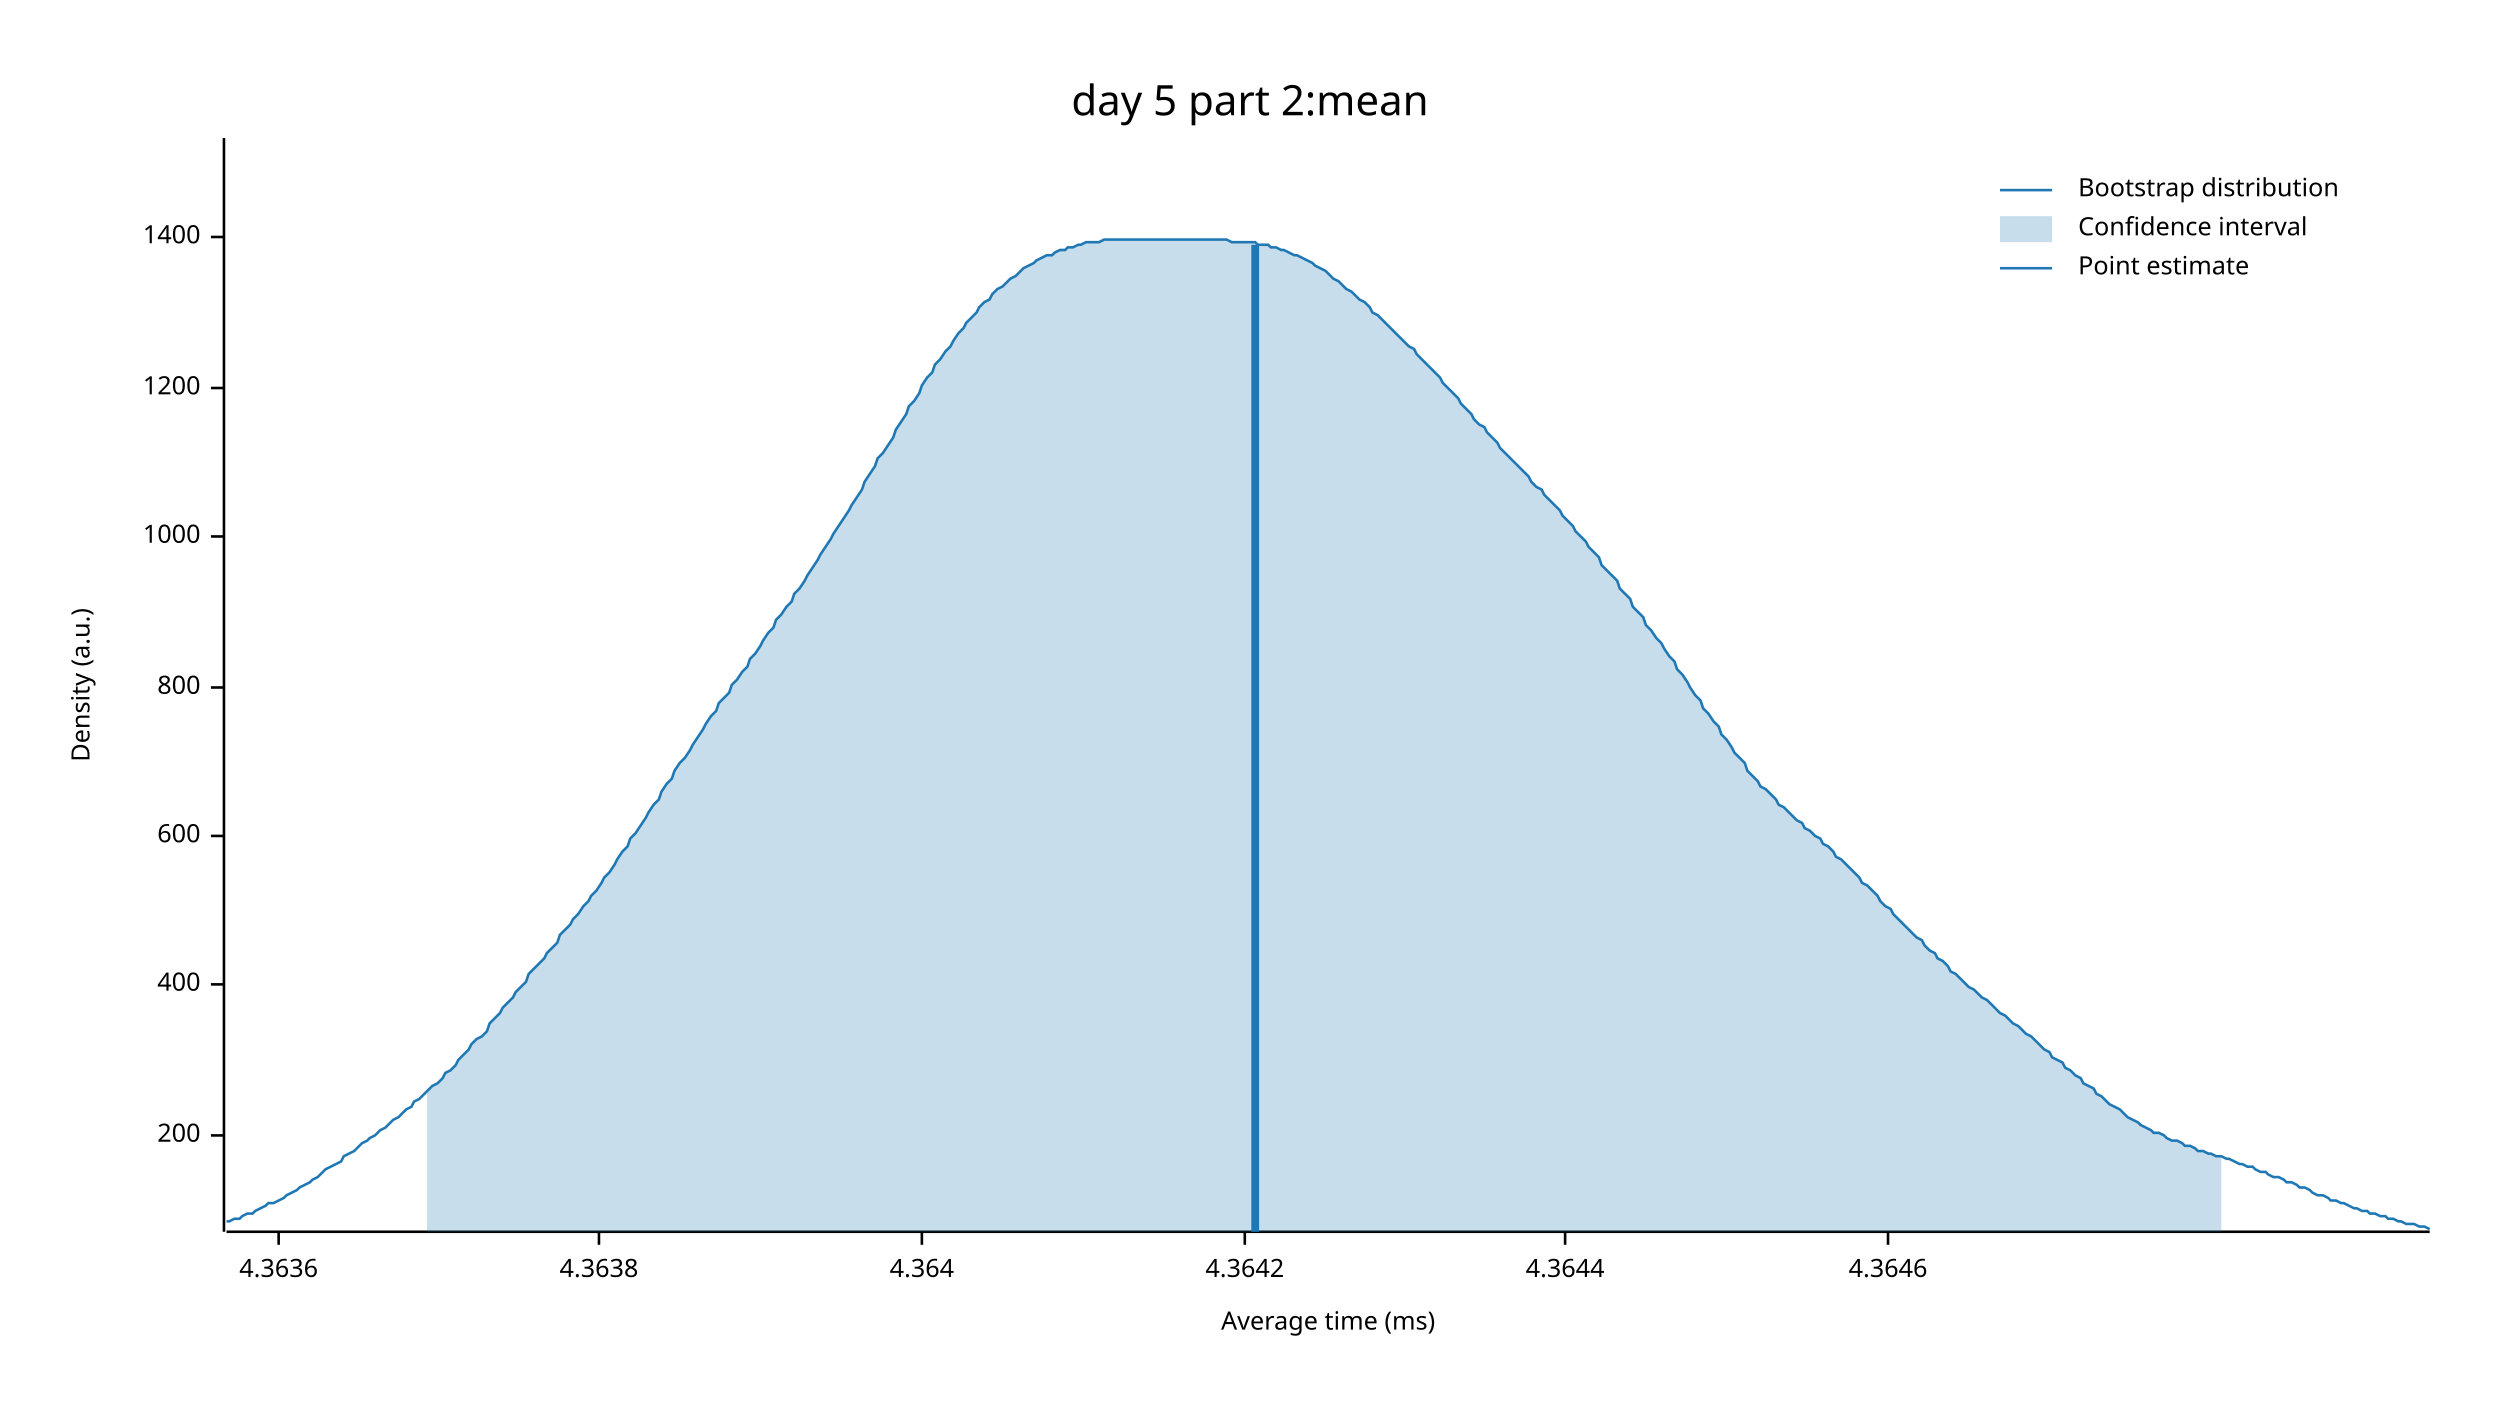
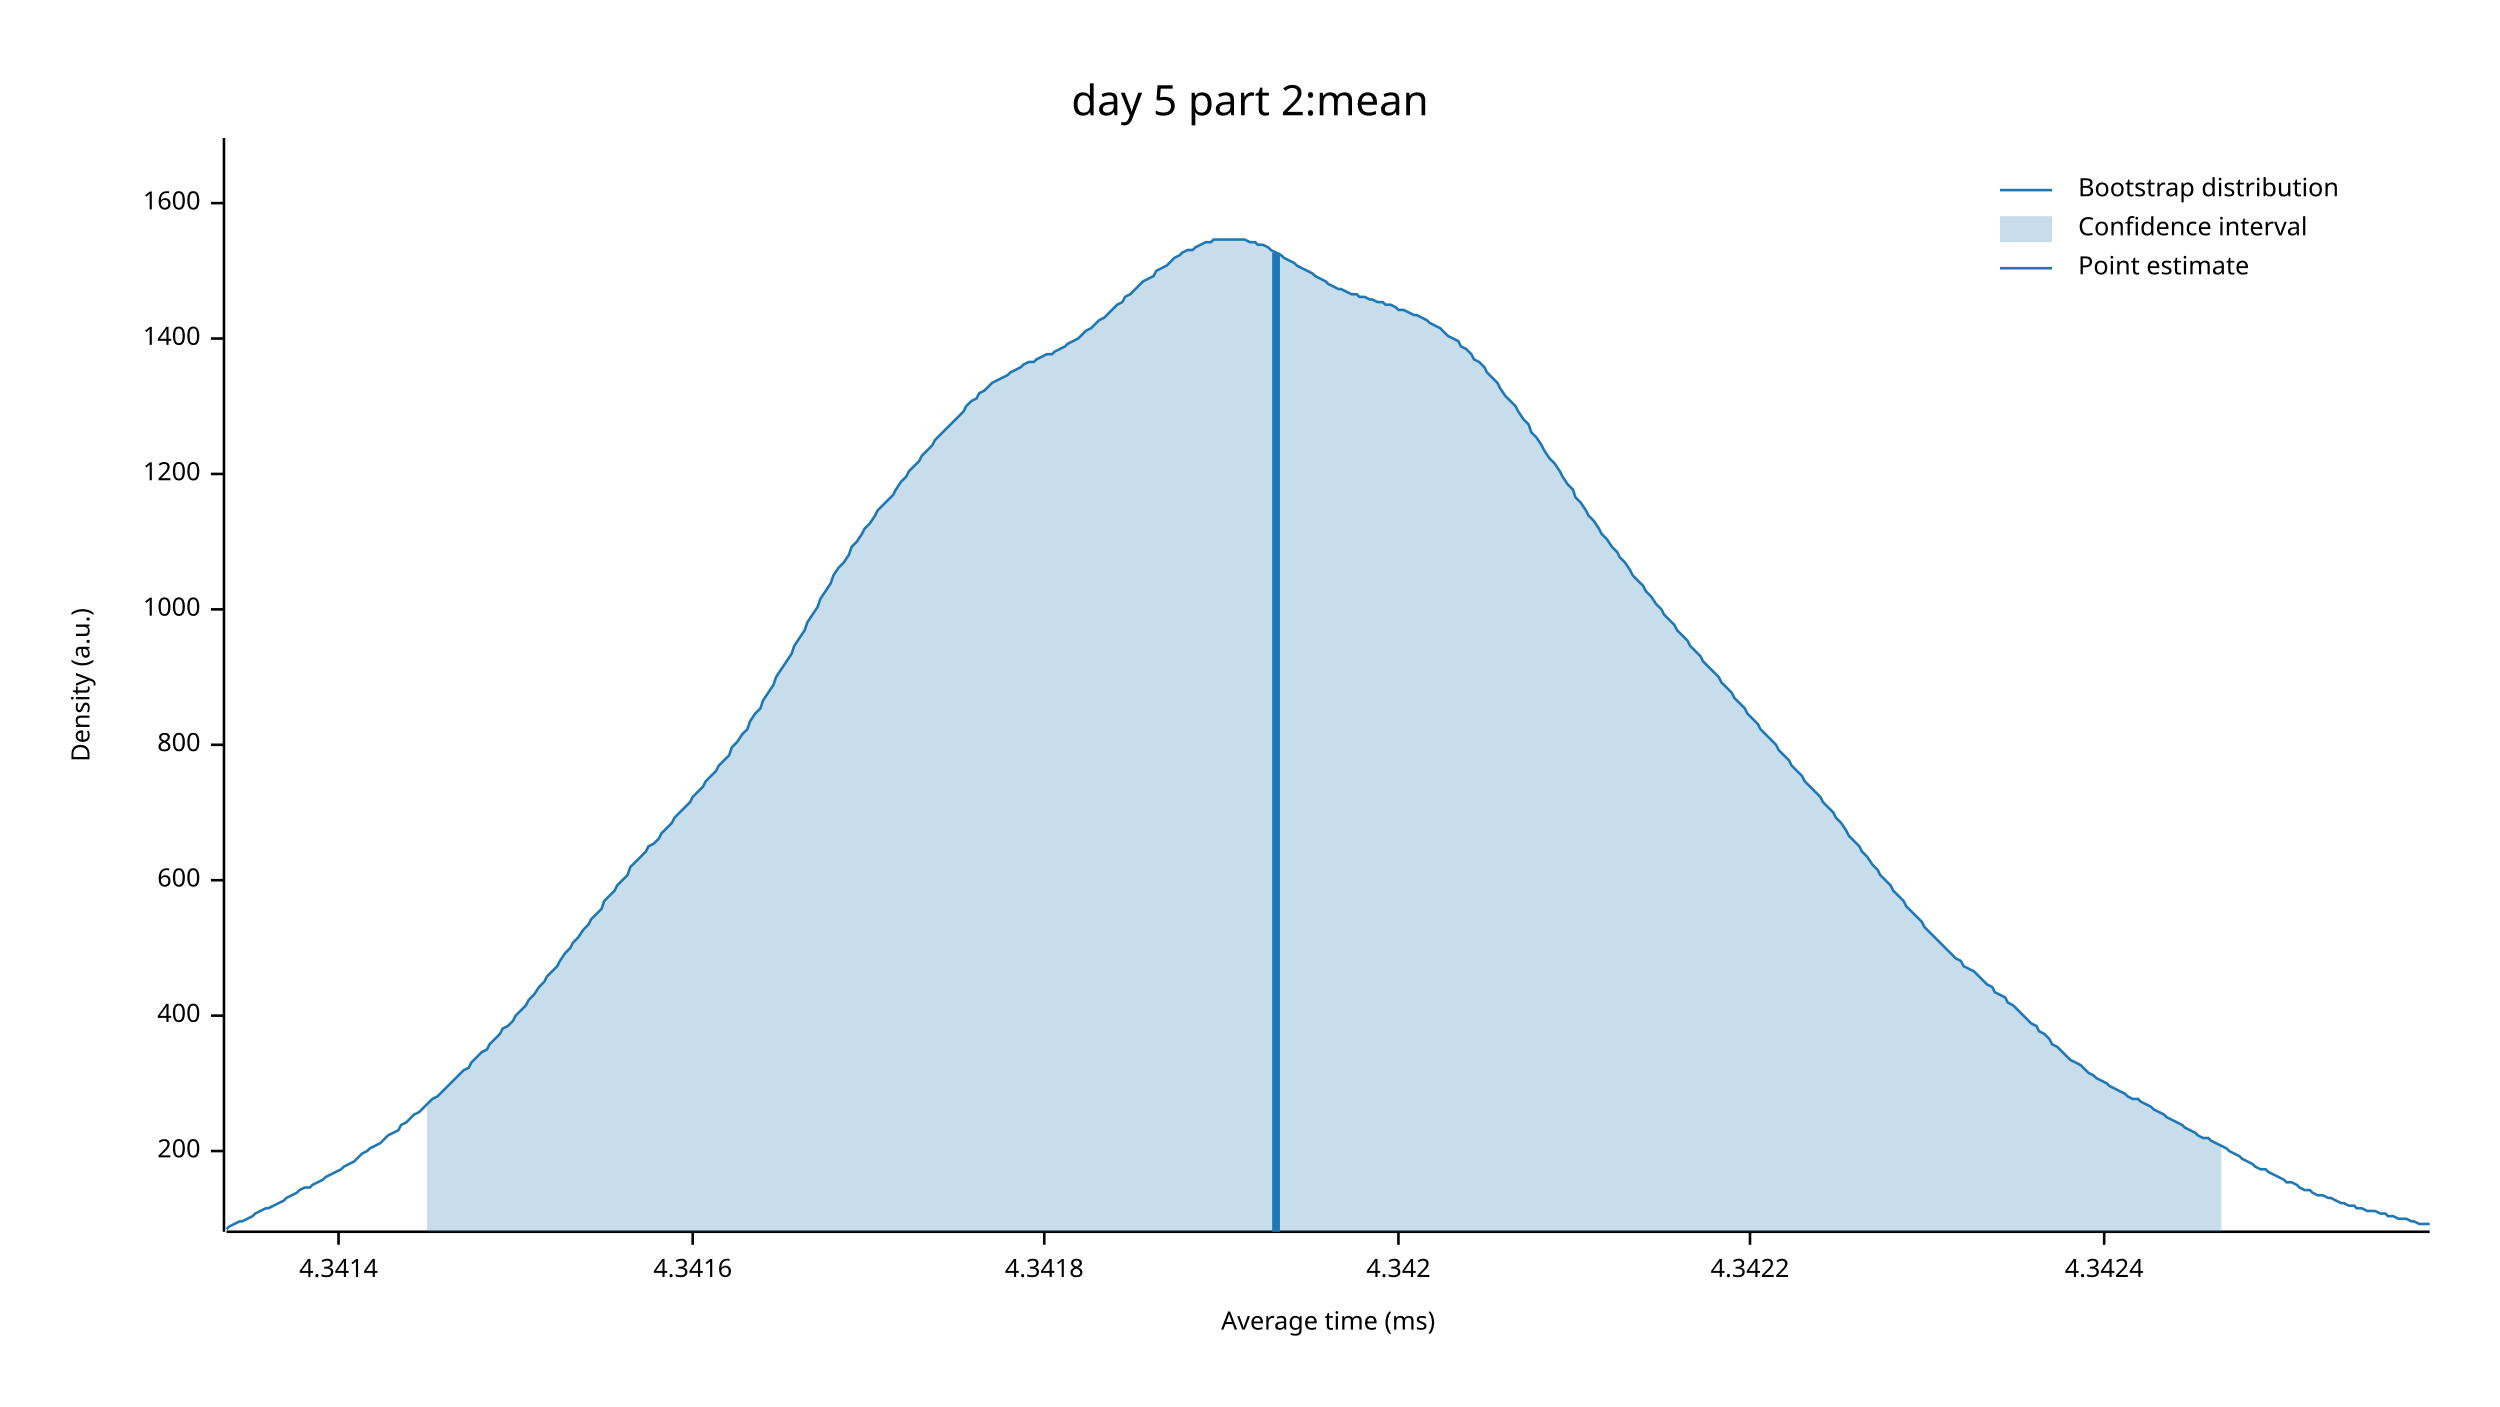
<svg xmlns="http://www.w3.org/2000/svg" width="960" height="540" viewBox="0 0 960 540">
  <text x="480" y="32" dy="0.76em" text-anchor="middle" font-family="sans-serif" font-size="16.129" opacity="1" fill="#000000">
day 5 part 2:mean
</text>
  <text x="27" y="263" dy="0.76em" text-anchor="middle" font-family="sans-serif" font-size="9.677" opacity="1" fill="#000000" transform="rotate(270, 27, 263)">
Density (a.u.)
</text>
  <text x="510" y="513" dy="-0.5ex" text-anchor="middle" font-family="sans-serif" font-size="9.677" opacity="1" fill="#000000">
Average time (ms)
</text>
  <polyline fill="none" opacity="1" stroke="#000000" stroke-width="1" points="86,53 86,473 " />
-   <text x="77" y="436" dy="0.5ex" text-anchor="end" font-family="sans-serif" font-size="9.677" opacity="1" fill="#000000">
+   <text x="77" y="442" dy="0.5ex" text-anchor="end" font-family="sans-serif" font-size="9.677" opacity="1" fill="#000000">
200
</text>
-   <polyline fill="none" opacity="1" stroke="#000000" stroke-width="1" points="81,436 86,436 " />
-   <text x="77" y="378" dy="0.5ex" text-anchor="end" font-family="sans-serif" font-size="9.677" opacity="1" fill="#000000">
+   <polyline fill="none" opacity="1" stroke="#000000" stroke-width="1" points="81,442 86,442 " />
+   <text x="77" y="390" dy="0.5ex" text-anchor="end" font-family="sans-serif" font-size="9.677" opacity="1" fill="#000000">
400
</text>
-   <polyline fill="none" opacity="1" stroke="#000000" stroke-width="1" points="81,378 86,378 " />
-   <text x="77" y="321" dy="0.5ex" text-anchor="end" font-family="sans-serif" font-size="9.677" opacity="1" fill="#000000">
+   <polyline fill="none" opacity="1" stroke="#000000" stroke-width="1" points="81,390 86,390 " />
+   <text x="77" y="338" dy="0.5ex" text-anchor="end" font-family="sans-serif" font-size="9.677" opacity="1" fill="#000000">
600
</text>
-   <polyline fill="none" opacity="1" stroke="#000000" stroke-width="1" points="81,321 86,321 " />
-   <text x="77" y="264" dy="0.5ex" text-anchor="end" font-family="sans-serif" font-size="9.677" opacity="1" fill="#000000">
+   <polyline fill="none" opacity="1" stroke="#000000" stroke-width="1" points="81,338 86,338 " />
+   <text x="77" y="286" dy="0.5ex" text-anchor="end" font-family="sans-serif" font-size="9.677" opacity="1" fill="#000000">
800
</text>
-   <polyline fill="none" opacity="1" stroke="#000000" stroke-width="1" points="81,264 86,264 " />
-   <text x="77" y="206" dy="0.5ex" text-anchor="end" font-family="sans-serif" font-size="9.677" opacity="1" fill="#000000">
+   <polyline fill="none" opacity="1" stroke="#000000" stroke-width="1" points="81,286 86,286 " />
+   <text x="77" y="234" dy="0.5ex" text-anchor="end" font-family="sans-serif" font-size="9.677" opacity="1" fill="#000000">
1000
</text>
-   <polyline fill="none" opacity="1" stroke="#000000" stroke-width="1" points="81,206 86,206 " />
-   <text x="77" y="149" dy="0.5ex" text-anchor="end" font-family="sans-serif" font-size="9.677" opacity="1" fill="#000000">
+   <polyline fill="none" opacity="1" stroke="#000000" stroke-width="1" points="81,234 86,234 " />
+   <text x="77" y="182" dy="0.5ex" text-anchor="end" font-family="sans-serif" font-size="9.677" opacity="1" fill="#000000">
1200
</text>
-   <polyline fill="none" opacity="1" stroke="#000000" stroke-width="1" points="81,149 86,149 " />
-   <text x="77" y="91" dy="0.5ex" text-anchor="end" font-family="sans-serif" font-size="9.677" opacity="1" fill="#000000">
+   <polyline fill="none" opacity="1" stroke="#000000" stroke-width="1" points="81,182 86,182 " />
+   <text x="77" y="130" dy="0.5ex" text-anchor="end" font-family="sans-serif" font-size="9.677" opacity="1" fill="#000000">
1400
</text>
-   <polyline fill="none" opacity="1" stroke="#000000" stroke-width="1" points="81,91 86,91 " />
+   <polyline fill="none" opacity="1" stroke="#000000" stroke-width="1" points="81,130 86,130 " />
+   <text x="77" y="78" dy="0.5ex" text-anchor="end" font-family="sans-serif" font-size="9.677" opacity="1" fill="#000000">
+ 1600
+ </text>
+   <polyline fill="none" opacity="1" stroke="#000000" stroke-width="1" points="81,78 86,78 " />
  <polyline fill="none" opacity="1" stroke="#000000" stroke-width="1" points="87,473 933,473 " />
-   <text x="107" y="483" dy="0.76em" text-anchor="middle" font-family="sans-serif" font-size="9.677" opacity="1" fill="#000000">
- 4.3636
+   <text x="130" y="483" dy="0.76em" text-anchor="middle" font-family="sans-serif" font-size="9.677" opacity="1" fill="#000000">
+ 4.3414
</text>
-   <polyline fill="none" opacity="1" stroke="#000000" stroke-width="1" points="107,473 107,478 " />
-   <text x="230" y="483" dy="0.76em" text-anchor="middle" font-family="sans-serif" font-size="9.677" opacity="1" fill="#000000">
- 4.3638
+   <polyline fill="none" opacity="1" stroke="#000000" stroke-width="1" points="130,473 130,478 " />
+   <text x="266" y="483" dy="0.76em" text-anchor="middle" font-family="sans-serif" font-size="9.677" opacity="1" fill="#000000">
+ 4.3416
</text>
-   <polyline fill="none" opacity="1" stroke="#000000" stroke-width="1" points="230,473 230,478 " />
-   <text x="354" y="483" dy="0.76em" text-anchor="middle" font-family="sans-serif" font-size="9.677" opacity="1" fill="#000000">
- 4.364
+   <polyline fill="none" opacity="1" stroke="#000000" stroke-width="1" points="266,473 266,478 " />
+   <text x="401" y="483" dy="0.76em" text-anchor="middle" font-family="sans-serif" font-size="9.677" opacity="1" fill="#000000">
+ 4.3418
</text>
-   <polyline fill="none" opacity="1" stroke="#000000" stroke-width="1" points="354,473 354,478 " />
-   <text x="478" y="483" dy="0.76em" text-anchor="middle" font-family="sans-serif" font-size="9.677" opacity="1" fill="#000000">
- 4.3642
+   <polyline fill="none" opacity="1" stroke="#000000" stroke-width="1" points="401,473 401,478 " />
+   <text x="537" y="483" dy="0.76em" text-anchor="middle" font-family="sans-serif" font-size="9.677" opacity="1" fill="#000000">
+ 4.342
</text>
-   <polyline fill="none" opacity="1" stroke="#000000" stroke-width="1" points="478,473 478,478 " />
-   <text x="601" y="483" dy="0.76em" text-anchor="middle" font-family="sans-serif" font-size="9.677" opacity="1" fill="#000000">
- 4.3644
+   <polyline fill="none" opacity="1" stroke="#000000" stroke-width="1" points="537,473 537,478 " />
+   <text x="672" y="483" dy="0.76em" text-anchor="middle" font-family="sans-serif" font-size="9.677" opacity="1" fill="#000000">
+ 4.3422
</text>
-   <polyline fill="none" opacity="1" stroke="#000000" stroke-width="1" points="601,473 601,478 " />
-   <text x="725" y="483" dy="0.76em" text-anchor="middle" font-family="sans-serif" font-size="9.677" opacity="1" fill="#000000">
- 4.3646
+   <polyline fill="none" opacity="1" stroke="#000000" stroke-width="1" points="672,473 672,478 " />
+   <text x="808" y="483" dy="0.76em" text-anchor="middle" font-family="sans-serif" font-size="9.677" opacity="1" fill="#000000">
+ 4.3424
</text>
-   <polyline fill="none" opacity="1" stroke="#000000" stroke-width="1" points="725,473 725,478 " />
-   <polyline fill="none" opacity="1" stroke="#1F78B4" stroke-width="1" points="87,469 88,469 90,468 92,468 93,467 95,466 97,466 98,465 100,464 102,463 103,462 105,462 107,461 109,460 110,459 112,458 114,457 115,456 117,455 119,454 120,453 122,452 124,450 125,449 127,448 129,447 131,446 132,444 134,443 136,442 137,441 139,439 141,438 142,437 144,436 146,434 148,433 149,432 151,430 153,429 154,428 156,426 158,425 159,423 161,422 163,420 164,419 166,417 168,416 170,414 171,412 173,411 175,409 176,407 178,405 180,403 181,401 183,399 185,398 187,396 188,393 190,391 192,389 193,387 195,385 197,383 198,381 200,379 202,377 203,374 205,372 207,370 209,368 210,366 212,364 214,362 215,359 217,357 219,355 220,353 222,351 224,348 226,346 227,344 229,342 231,339 232,337 234,335 236,332 237,330 239,327 241,325 242,322 244,320 246,317 248,314 249,312 251,309 253,307 254,304 256,301 258,299 259,296 261,293 263,291 265,288 266,286 268,283 270,280 271,278 273,275 275,273 276,270 278,268 280,266 281,263 283,261 285,258 287,256 288,253 290,251 292,248 293,246 295,243 297,241 298,238 300,236 302,233 304,231 305,228 307,226 309,223 310,221 312,218 314,215 315,213 317,210 319,207 320,205 322,202 324,199 326,196 327,194 329,191 331,188 332,185 334,182 336,179 337,176 339,174 341,171 343,168 344,165 346,162 348,159 349,156 351,154 353,151 354,148 356,145 358,143 359,140 361,138 363,135 365,133 366,131 368,128 370,126 371,124 373,122 375,120 376,118 378,116 380,115 381,113 383,111 385,110 387,108 388,107 390,106 392,104 393,103 395,102 397,101 398,100 400,99 402,98 404,98 405,97 407,96 409,96 410,95 412,95 414,94 415,94 417,93 419,93 420,93 422,93 424,92 426,92 427,92 429,92 431,92 432,92 434,92 436,92 437,92 439,92 441,92 443,92 444,92 446,92 448,92 449,92 451,92 453,92 454,92 456,92 458,92 459,92 461,92 463,92 465,92 466,92 468,92 470,92 471,92 473,93 475,93 476,93 478,93 480,93 482,93 483,94 485,94 487,94 488,95 490,95 492,96 493,96 495,97 497,98 498,98 500,99 502,100 504,101 505,102 507,103 509,104 510,105 512,107 514,108 515,109 517,111 519,112 521,114 522,115 524,116 526,118 527,120 529,121 531,123 532,124 534,126 536,128 537,129 539,131 541,133 543,134 544,136 546,138 548,140 549,141 551,143 553,145 554,147 556,149 558,151 560,153 561,155 563,157 565,159 566,161 568,163 570,164 571,166 573,168 575,170 576,172 578,174 580,176 582,178 583,179 585,181 587,183 588,185 590,187 592,188 593,190 595,192 597,194 599,196 600,198 602,200 604,202 605,204 607,206 609,208 610,210 612,212 614,214 615,217 617,219 619,221 621,223 622,226 624,228 626,230 627,233 629,235 631,237 632,240 634,242 636,245 638,247 639,249 641,252 643,254 644,257 646,259 648,262 649,264 651,267 653,269 654,272 656,274 658,277 660,279 661,282 663,284 665,287 666,289 668,291 670,293 671,296 673,298 675,300 676,302 678,303 680,305 682,307 683,309 685,310 687,312 688,313 690,315 692,316 693,318 695,319 697,321 699,322 700,324 702,325 704,327 705,329 707,330 709,332 710,333 712,335 714,337 715,339 717,340 719,342 721,344 722,346 724,348 726,349 727,351 729,353 731,355 732,356 734,358 736,360 738,361 739,363 741,365 743,366 744,368 746,369 748,371 749,373 751,374 753,376 754,377 756,379 758,380 760,382 761,383 763,384 765,386 766,387 768,389 770,390 771,391 773,393 775,394 777,396 778,397 780,398 782,400 783,401 785,403 787,404 788,406 790,407 792,408 793,410 795,411 797,413 799,414 800,416 802,417 804,418 805,420 807,421 809,423 810,424 812,425 814,426 816,428 817,429 819,430 821,431 822,432 824,433 826,434 827,435 829,435 831,436 832,437 834,438 836,438 838,439 839,440 841,440 843,441 844,442 846,442 848,443 849,443 851,444 853,444 855,445 856,445 858,446 860,447 861,447 863,448 865,448 866,449 868,450 870,450 871,451 873,452 875,452 877,453 878,454 880,454 882,455 883,456 885,456 887,457 888,458 890,459 892,459 894,460 895,461 897,461 899,462 900,462 902,463 904,464 905,464 907,465 909,465 910,466 912,466 914,467 916,467 917,468 919,468 921,469 922,469 924,470 926,470 927,470 929,471 931,471 933,472 " />
-   <polygon opacity="0.25" fill="#1F78B4" points="164,419 166,417 168,416 170,414 171,412 173,411 175,409 176,407 178,405 180,403 181,401 183,399 185,398 187,396 188,393 190,391 192,389 193,387 195,385 197,383 198,381 200,379 202,377 203,374 205,372 207,370 209,368 210,366 212,364 214,362 215,359 217,357 219,355 220,353 222,351 224,348 226,346 227,344 229,342 231,339 232,337 234,335 236,332 237,330 239,327 241,325 242,322 244,320 246,317 248,314 249,312 251,309 253,307 254,304 256,301 258,299 259,296 261,293 263,291 265,288 266,286 268,283 270,280 271,278 273,275 275,273 276,270 278,268 280,266 281,263 283,261 285,258 287,256 288,253 290,251 292,248 293,246 295,243 297,241 298,238 300,236 302,233 304,231 305,228 307,226 309,223 310,221 312,218 314,215 315,213 317,210 319,207 320,205 322,202 324,199 326,196 327,194 329,191 331,188 332,185 334,182 336,179 337,176 339,174 341,171 343,168 344,165 346,162 348,159 349,156 351,154 353,151 354,148 356,145 358,143 359,140 361,138 363,135 365,133 366,131 368,128 370,126 371,124 373,122 375,120 376,118 378,116 380,115 381,113 383,111 385,110 387,108 388,107 390,106 392,104 393,103 395,102 397,101 398,100 400,99 402,98 404,98 405,97 407,96 409,96 410,95 412,95 414,94 415,94 417,93 419,93 420,93 422,93 424,92 426,92 427,92 429,92 431,92 432,92 434,92 436,92 437,92 439,92 441,92 443,92 444,92 446,92 448,92 449,92 451,92 453,92 454,92 456,92 458,92 459,92 461,92 463,92 465,92 466,92 468,92 470,92 471,92 473,93 475,93 476,93 478,93 480,93 482,93 483,94 485,94 487,94 488,95 490,95 492,96 493,96 495,97 497,98 498,98 500,99 502,100 504,101 505,102 507,103 509,104 510,105 512,107 514,108 515,109 517,111 519,112 521,114 522,115 524,116 526,118 527,120 529,121 531,123 532,124 534,126 536,128 537,129 539,131 541,133 543,134 544,136 546,138 548,140 549,141 551,143 553,145 554,147 556,149 558,151 560,153 561,155 563,157 565,159 566,161 568,163 570,164 571,166 573,168 575,170 576,172 578,174 580,176 582,178 583,179 585,181 587,183 588,185 590,187 592,188 593,190 595,192 597,194 599,196 600,198 602,200 604,202 605,204 607,206 609,208 610,210 612,212 614,214 615,217 617,219 619,221 621,223 622,226 624,228 626,230 627,233 629,235 631,237 632,240 634,242 636,245 638,247 639,249 641,252 643,254 644,257 646,259 648,262 649,264 651,267 653,269 654,272 656,274 658,277 660,279 661,282 663,284 665,287 666,289 668,291 670,293 671,296 673,298 675,300 676,302 678,303 680,305 682,307 683,309 685,310 687,312 688,313 690,315 692,316 693,318 695,319 697,321 699,322 700,324 702,325 704,327 705,329 707,330 709,332 710,333 712,335 714,337 715,339 717,340 719,342 721,344 722,346 724,348 726,349 727,351 729,353 731,355 732,356 734,358 736,360 738,361 739,363 741,365 743,366 744,368 746,369 748,371 749,373 751,374 753,376 754,377 756,379 758,380 760,382 761,383 763,384 765,386 766,387 768,389 770,390 771,391 773,393 775,394 777,396 778,397 780,398 782,400 783,401 785,403 787,404 788,406 790,407 792,408 793,410 795,411 797,413 799,414 800,416 802,417 804,418 805,420 807,421 809,423 810,424 812,425 814,426 816,428 817,429 819,430 821,431 822,432 824,433 826,434 827,435 829,435 831,436 832,437 834,438 836,438 838,439 839,440 841,440 843,441 844,442 846,442 848,443 849,443 851,444 853,444 853,473 164,473 " />
-   <polyline fill="none" opacity="1" stroke="#1F78B4" stroke-width="3" points="482,473 482,94 " />
+   <polyline fill="none" opacity="1" stroke="#000000" stroke-width="1" points="808,473 808,478 " />
+   <polyline fill="none" opacity="1" stroke="#1F78B4" stroke-width="1" points="87,472 88,471 90,470 92,469 93,469 95,468 97,467 98,466 100,465 102,464 103,464 105,463 107,462 109,461 110,460 112,459 114,458 115,457 117,456 119,456 120,455 122,454 124,453 125,452 127,451 129,450 131,449 132,448 134,447 136,446 137,445 139,443 141,442 142,441 144,440 146,439 148,437 149,436 151,435 153,434 154,432 156,431 158,429 159,428 161,427 163,425 164,424 166,422 168,421 170,419 171,418 173,416 175,414 176,413 178,411 180,410 181,408 183,406 185,404 187,403 188,401 190,399 192,397 193,395 195,394 197,392 198,390 200,388 202,386 203,384 205,382 207,379 209,377 210,375 212,373 214,371 215,369 217,366 219,364 220,362 222,360 224,357 226,355 227,353 229,351 231,349 232,346 234,344 236,342 237,340 239,338 241,336 242,333 244,331 246,329 248,327 249,325 251,324 253,322 254,320 256,318 258,316 259,314 261,312 263,310 265,308 266,306 268,304 270,302 271,300 273,298 275,296 276,294 278,292 280,290 281,287 283,285 285,282 287,280 288,277 290,274 292,272 293,269 295,266 297,263 298,260 300,257 302,254 304,251 305,248 307,245 309,242 310,239 312,236 314,233 315,230 317,227 319,224 320,221 322,218 324,216 326,213 327,210 329,208 331,205 332,203 334,201 336,198 337,196 339,194 341,192 343,190 344,188 346,185 348,183 349,181 351,179 353,177 354,175 356,173 358,171 359,169 361,167 363,165 365,163 366,162 368,160 370,158 371,156 373,154 375,153 376,151 378,150 380,148 381,147 383,146 385,145 387,144 388,143 390,142 392,141 393,140 395,139 397,139 398,138 400,137 402,136 404,136 405,135 407,134 409,133 410,132 412,131 414,130 415,129 417,127 419,126 420,125 422,123 424,122 426,120 427,119 429,117 431,116 432,114 434,113 436,111 437,110 439,108 441,107 443,106 444,104 446,103 448,102 449,101 451,99 453,98 454,97 456,96 458,96 459,95 461,94 463,93 465,93 466,92 468,92 470,92 471,92 473,92 475,92 476,92 478,92 480,93 482,93 483,94 485,94 487,95 488,96 490,97 492,98 493,99 495,100 497,101 498,102 500,103 502,104 504,105 505,106 507,107 509,108 510,109 512,110 514,111 515,111 517,112 519,113 521,113 522,114 524,114 526,115 527,115 529,116 531,116 532,117 534,117 536,118 537,119 539,119 541,120 543,121 544,121 546,122 548,123 549,124 551,125 553,126 554,127 556,129 558,130 560,131 561,133 563,134 565,136 566,138 568,139 570,141 571,143 573,145 575,147 576,149 578,152 580,154 582,156 583,158 585,161 587,163 588,166 590,168 592,171 593,173 595,176 597,178 599,181 600,183 602,186 604,188 605,191 607,193 609,196 610,198 612,200 614,203 615,205 617,207 619,210 621,212 622,214 624,216 626,219 627,221 629,223 631,225 632,227 634,229 636,232 638,234 639,236 641,238 643,240 644,242 646,244 648,246 649,248 651,250 653,252 654,254 656,256 658,258 660,260 661,262 663,264 665,266 666,268 668,270 670,272 671,274 673,276 675,278 676,280 678,282 680,284 682,286 683,288 685,290 687,292 688,294 690,296 692,298 693,300 695,302 697,304 699,306 700,308 702,310 704,312 705,314 707,316 709,319 710,321 712,323 714,325 715,327 717,329 719,332 721,334 722,336 724,338 726,340 727,342 729,344 731,346 732,348 734,350 736,352 738,354 739,356 741,358 743,360 744,361 746,363 748,365 749,366 751,368 753,369 754,371 756,372 758,373 760,375 761,376 763,378 765,379 766,381 768,382 770,383 771,385 773,386 775,388 777,390 778,391 780,393 782,394 783,396 785,397 787,399 788,401 790,402 792,404 793,405 795,407 797,408 799,409 800,410 802,412 804,413 805,414 807,415 809,416 810,417 812,418 814,419 816,420 817,421 819,422 821,422 822,423 824,424 826,425 827,426 829,427 831,428 832,429 834,430 836,431 838,432 839,433 841,434 843,435 844,436 846,437 848,437 849,438 851,439 853,440 855,441 856,442 858,443 860,444 861,445 863,446 865,447 866,448 868,449 870,449 871,450 873,451 875,452 877,453 878,454 880,454 882,455 883,456 885,457 887,457 888,458 890,459 892,459 894,460 895,460 897,461 899,462 900,462 902,463 904,463 905,464 907,464 909,465 910,465 912,465 914,466 916,466 917,467 919,467 921,468 922,468 924,468 926,469 927,469 929,470 931,470 933,470 " />
+   <polygon opacity="0.25" fill="#1F78B4" points="164,424 166,422 168,421 170,419 171,418 173,416 175,414 176,413 178,411 180,410 181,408 183,406 185,404 187,403 188,401 190,399 192,397 193,395 195,394 197,392 198,390 200,388 202,386 203,384 205,382 207,379 209,377 210,375 212,373 214,371 215,369 217,366 219,364 220,362 222,360 224,357 226,355 227,353 229,351 231,349 232,346 234,344 236,342 237,340 239,338 241,336 242,333 244,331 246,329 248,327 249,325 251,324 253,322 254,320 256,318 258,316 259,314 261,312 263,310 265,308 266,306 268,304 270,302 271,300 273,298 275,296 276,294 278,292 280,290 281,287 283,285 285,282 287,280 288,277 290,274 292,272 293,269 295,266 297,263 298,260 300,257 302,254 304,251 305,248 307,245 309,242 310,239 312,236 314,233 315,230 317,227 319,224 320,221 322,218 324,216 326,213 327,210 329,208 331,205 332,203 334,201 336,198 337,196 339,194 341,192 343,190 344,188 346,185 348,183 349,181 351,179 353,177 354,175 356,173 358,171 359,169 361,167 363,165 365,163 366,162 368,160 370,158 371,156 373,154 375,153 376,151 378,150 380,148 381,147 383,146 385,145 387,144 388,143 390,142 392,141 393,140 395,139 397,139 398,138 400,137 402,136 404,136 405,135 407,134 409,133 410,132 412,131 414,130 415,129 417,127 419,126 420,125 422,123 424,122 426,120 427,119 429,117 431,116 432,114 434,113 436,111 437,110 439,108 441,107 443,106 444,104 446,103 448,102 449,101 451,99 453,98 454,97 456,96 458,96 459,95 461,94 463,93 465,93 466,92 468,92 470,92 471,92 473,92 475,92 476,92 478,92 480,93 482,93 483,94 485,94 487,95 488,96 490,97 492,98 493,99 495,100 497,101 498,102 500,103 502,104 504,105 505,106 507,107 509,108 510,109 512,110 514,111 515,111 517,112 519,113 521,113 522,114 524,114 526,115 527,115 529,116 531,116 532,117 534,117 536,118 537,119 539,119 541,120 543,121 544,121 546,122 548,123 549,124 551,125 553,126 554,127 556,129 558,130 560,131 561,133 563,134 565,136 566,138 568,139 570,141 571,143 573,145 575,147 576,149 578,152 580,154 582,156 583,158 585,161 587,163 588,166 590,168 592,171 593,173 595,176 597,178 599,181 600,183 602,186 604,188 605,191 607,193 609,196 610,198 612,200 614,203 615,205 617,207 619,210 621,212 622,214 624,216 626,219 627,221 629,223 631,225 632,227 634,229 636,232 638,234 639,236 641,238 643,240 644,242 646,244 648,246 649,248 651,250 653,252 654,254 656,256 658,258 660,260 661,262 663,264 665,266 666,268 668,270 670,272 671,274 673,276 675,278 676,280 678,282 680,284 682,286 683,288 685,290 687,292 688,294 690,296 692,298 693,300 695,302 697,304 699,306 700,308 702,310 704,312 705,314 707,316 709,319 710,321 712,323 714,325 715,327 717,329 719,332 721,334 722,336 724,338 726,340 727,342 729,344 731,346 732,348 734,350 736,352 738,354 739,356 741,358 743,360 744,361 746,363 748,365 749,366 751,368 753,369 754,371 756,372 758,373 760,375 761,376 763,378 765,379 766,381 768,382 770,383 771,385 773,386 775,388 777,390 778,391 780,393 782,394 783,396 785,397 787,399 788,401 790,402 792,404 793,405 795,407 797,408 799,409 800,410 802,412 804,413 805,414 807,415 809,416 810,417 812,418 814,419 816,420 817,421 819,422 821,422 822,423 824,424 826,425 827,426 829,427 831,428 832,429 834,430 836,431 838,432 839,433 841,434 843,435 844,436 846,437 848,437 849,438 851,439 853,440 853,473 164,473 " />
+   <polyline fill="none" opacity="1" stroke="#1F78B4" stroke-width="3" points="490,473 490,97 " />
  <text x="798" y="68" dy="0.76em" text-anchor="start" font-family="sans-serif" font-size="9.677" opacity="1" fill="#000000">
Bootstrap distribution
</text>
  <text x="798" y="83" dy="0.76em" text-anchor="start" font-family="sans-serif" font-size="9.677" opacity="1" fill="#000000">
Confidence interval
</text>
  <text x="798" y="98" dy="0.76em" text-anchor="start" font-family="sans-serif" font-size="9.677" opacity="1" fill="#000000">
Point estimate
</text>
  <polyline fill="none" opacity="1" stroke="#1F78B4" stroke-width="1" points="768,73 788,73 " />
  <rect x="768" y="83" width="20" height="10" opacity="0.25" fill="#1F78B4" stroke="none" />
  <polyline fill="none" opacity="1" stroke="#1F78B4" stroke-width="1" points="768,103 788,103 " />
</svg>
